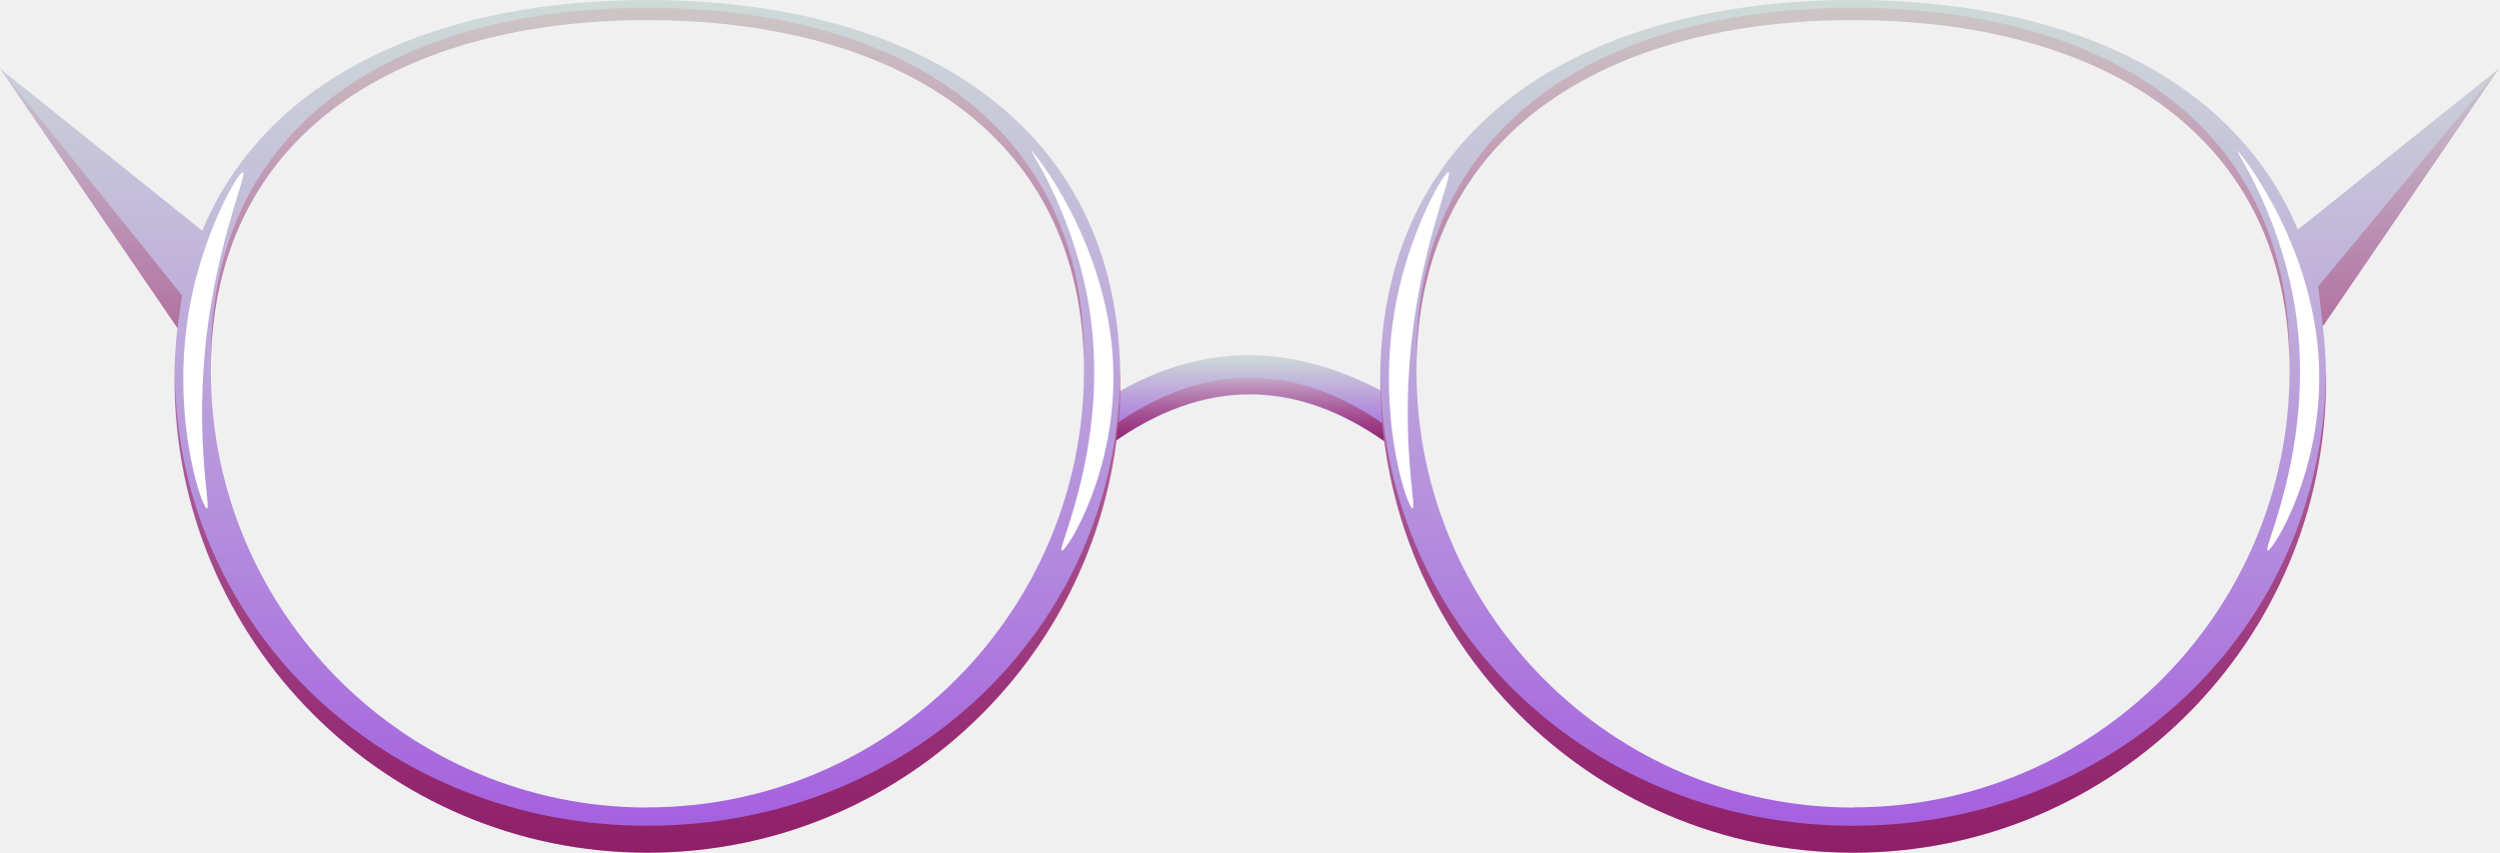
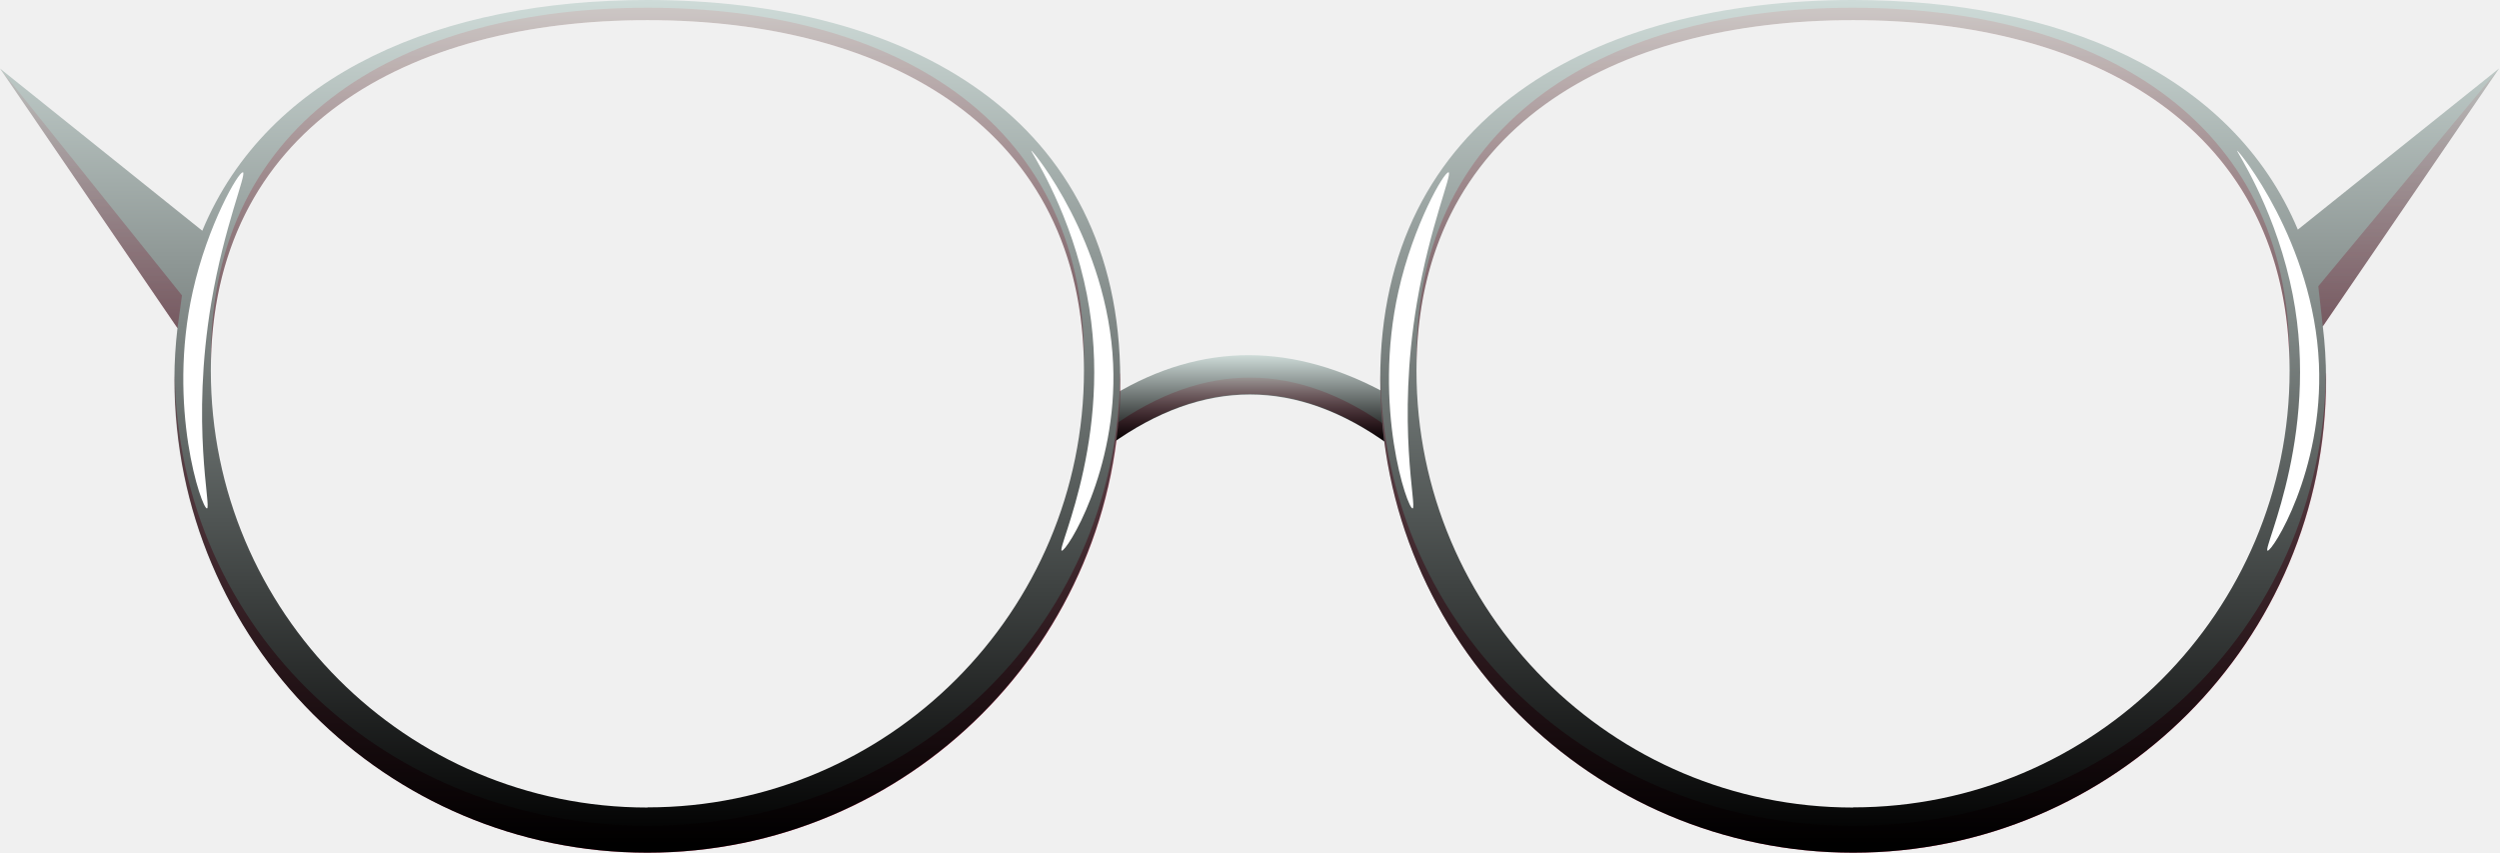
<svg xmlns="http://www.w3.org/2000/svg" xmlns:xlink="http://www.w3.org/1999/xlink" viewBox="0 0 155.04 52.88">
  <defs>
    <linearGradient id="d" x1="77.52" y1="22.03" x2="77.52" y2="27.58" gradientUnits="userSpaceOnUse">
      <stop offset="0" stop-color="#cedbd8" />
-       <stop offset=".99" stop-color="#a45edf" />
+       <stop offset="0.99" stop-color="currentColor" />
    </linearGradient>
    <linearGradient id="e" x1="77.53" y1="23.42" x2="77.53" y2="27.55" gradientUnits="userSpaceOnUse">
      <stop offset="0" stop-color="#ffe9ea" />
-       <stop offset=".99" stop-color="#de5777" />
+       <stop offset="0.99" stop-color="#de5777" />
    </linearGradient>
    <linearGradient id="f" x1="120.34" y1="0" x2="120.34" y2="52.88" xlink:href="#d" />
    <linearGradient id="g" x1="114.97" y1=".48" x2="114.97" y2="52.88" xlink:href="#e" />
    <linearGradient id="h" x1="34.75" y1="0" x2="34.75" y2="52.88" xlink:href="#d" />
    <linearGradient id="i" x1="40.17" y1=".48" x2="40.17" y2="52.88" xlink:href="#e" />
    <linearGradient id="j" x1="5.64" y1="4.25" x2="5.64" y2="20.35" xlink:href="#e" />
    <linearGradient id="k" x1="149.44" y1="4.25" x2="149.44" y2="20.24" xlink:href="#e" />
  </defs>
  <g style="isolation:isolate;">
    <g id="b">
      <g id="c">
        <path d="M68.88,27.58c5.79-4.15,11.55-4.15,17.29,0v-3.09c-5.87-3.26-11.57-3.31-17.09,0l-.2,3.09Z" style="fill:url(#d); stroke-width:0px;" />
        <path d="M86.17,26.53v1.02c-5.74-4.16-11.5-4.16-17.28,0l.07-1.07c5.76-4.1,11.49-4.08,17.21.05Z" style="fill:url(#e); mix-blend-mode:multiply; stroke-width:0px;" />
        <path d="M155.04,4.25l-12.48,9.99c-4.09-9.74-14.9-14.24-27.59-14.24-16.2,0-29.34,7.33-29.34,23.54s13.14,29.34,29.34,29.34,29.34-13.14,29.34-29.34c0-1.15-.07-2.24-.2-3.3l10.93-15.98ZM114.97,50.08c-14.96,0-27.09-12.13-27.09-27.09S100,1.25,114.97,1.25s27.08,6.77,27.08,21.73-12.13,27.09-27.08,27.09Z" style="fill:url(#f); stroke-width:0px;" />
        <path d="M114.97.48c-14.96,0-27.09,6.78-27.09,21.73,0,.13,0,.26,0,.39.2-14.69,12.25-21.35,27.08-21.35s26.88,6.66,27.08,21.35c0-.13,0-.26,0-.39,0-14.96-12.12-21.73-27.09-21.73ZM144.3,23.16c-.2,16.02-13.25,28.05-29.33,28.05s-29.13-12.02-29.33-28.05c0,.13,0,.25,0,.38,0,16.21,13.14,29.34,29.34,29.34s29.34-13.14,29.34-29.34c0-.13,0-.25,0-.38Z" style="fill:url(#g); mix-blend-mode:multiply; stroke-width:0px;" />
        <path d="M89.87,10.69c-.25-.09-2.19,3.25-3.11,7.38-1.61,7.18.56,13.5.88,13.46.29-.04-1.01-5.18.27-12.77.8-4.75,2.21-7.99,1.96-8.08Z" style="fill:#fff; stroke-width:0px;" />
        <path d="M138.79,9.34c-.06.03,2.14,3.22,3.27,8.08,2.11,9.05-1.72,16.62-1.38,16.73.28.09,3.48-4.93,3.19-11.58-.33-7.56-5-13.27-5.08-13.23Z" style="fill:#fff; stroke-width:0px;" />
        <path d="M40.17,0c-12.72,0-23.55,4.52-27.62,14.31h0S0,4.25,0,4.25l11.01,16.1c-.12,1.02-.19,2.08-.19,3.19,0,16.2,13.14,29.34,29.34,29.34s29.34-13.14,29.34-29.34S56.37,0,40.17,0ZM40.17,50.08c-14.96,0-27.09-12.13-27.09-27.09S25.2,1.25,40.17,1.25s27.08,6.77,27.08,21.73-12.13,27.09-27.08,27.09Z" style="fill:url(#h); stroke-width:0px;" />
        <path d="M40.17.48C25.21.48,13.08,7.26,13.08,22.21c0,.13,0,.26,0,.39C13.29,7.91,25.34,1.25,40.17,1.25s26.88,6.66,27.08,21.35c0-.13,0-.26,0-.39C67.25,7.26,55.13.48,40.17.48ZM69.5,23.16c-.2,16.02-13.25,28.05-29.33,28.05s-29.13-12.02-29.33-28.05c0,.13,0,.25,0,.38,0,16.21,13.14,29.34,29.34,29.34s29.34-13.14,29.34-29.34c0-.13,0-.25,0-.38Z" style="fill:url(#i); mix-blend-mode:multiply; stroke-width:0px;" />
        <path d="M15.07,10.69c-.25-.09-2.19,3.25-3.11,7.38-1.61,7.18.56,13.5.88,13.46.29-.04-1.01-5.18.27-12.77.8-4.75,2.21-7.99,1.96-8.08Z" style="fill:#fff; stroke-width:0px;" />
        <path d="M63.98,9.34c-.06.03,2.14,3.22,3.27,8.08,2.11,9.05-1.72,16.62-1.38,16.73.28.09,3.48-4.93,3.19-11.58-.33-7.56-5-13.27-5.08-13.23Z" style="fill:#fff; stroke-width:0px;" />
        <polygon points="11.01 20.35 11.29 18.32 0 4.25 11.01 20.35" style="fill:url(#j); mix-blend-mode:multiply; opacity:.5; stroke-width:0px;" />
        <polygon points="144.11 20.24 143.83 17.75 155.04 4.25 144.11 20.24" style="fill:url(#k); mix-blend-mode:multiply; opacity:.5; stroke-width:0px;" />
      </g>
    </g>
  </g>
</svg>
